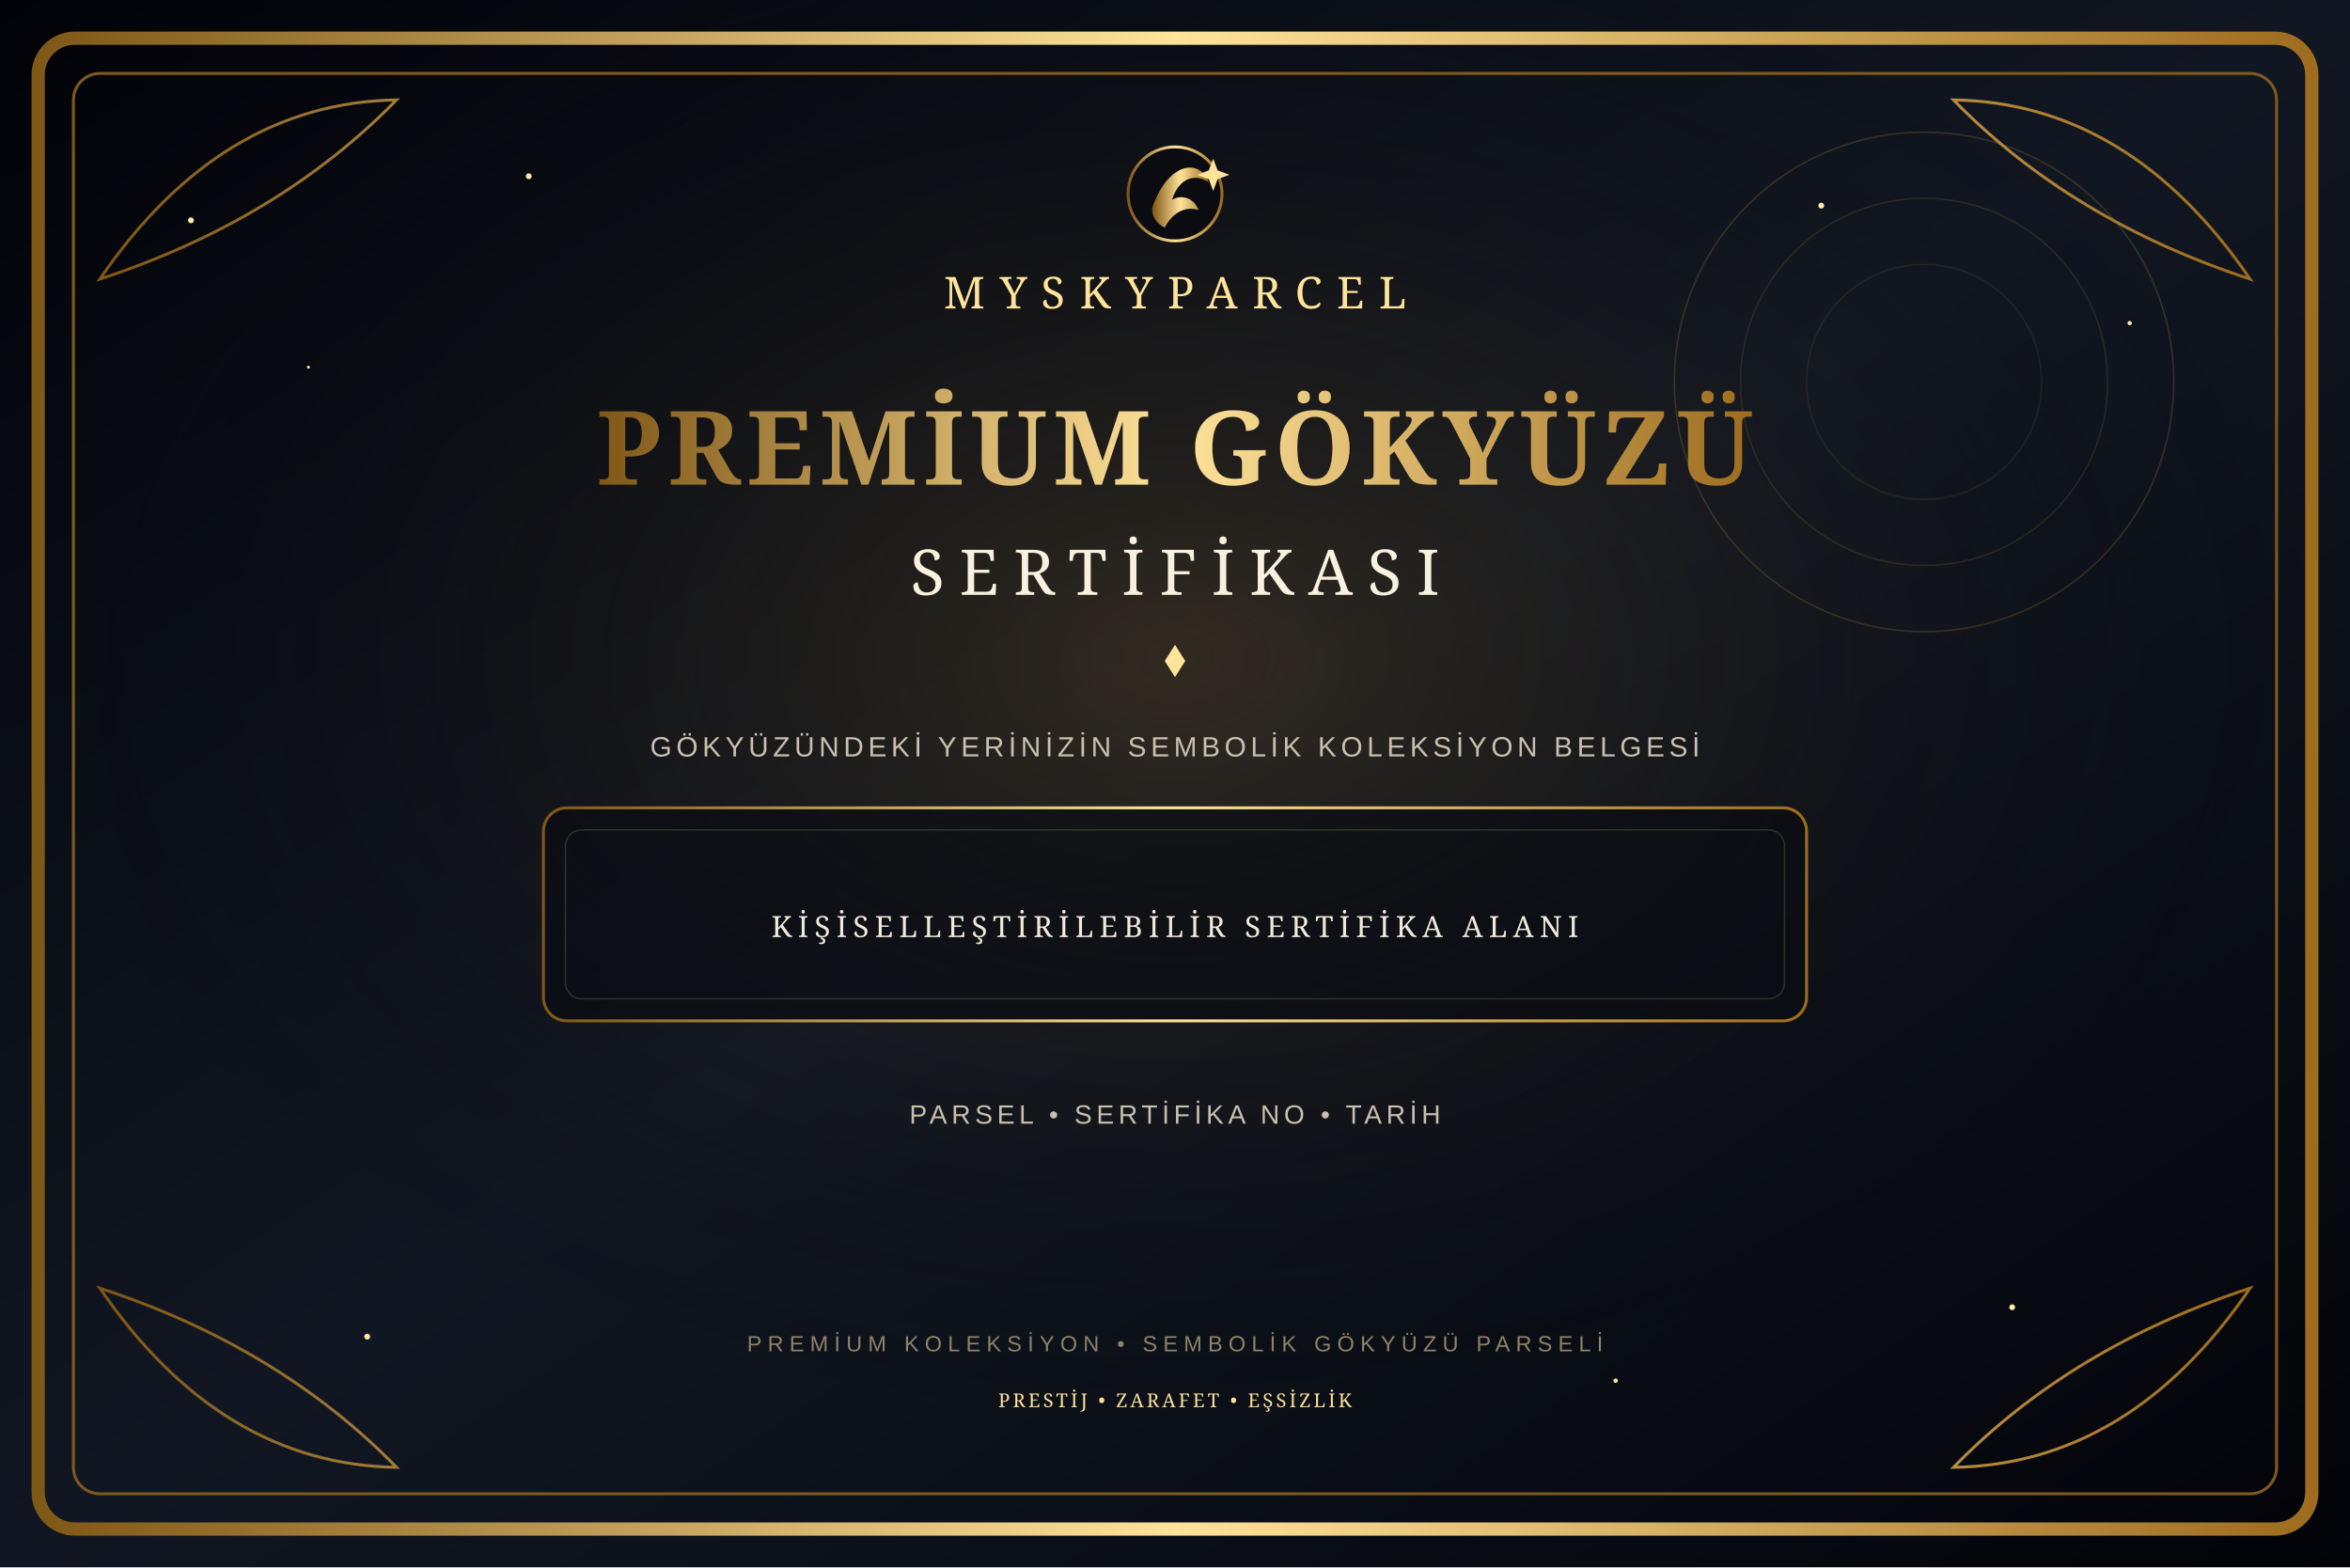
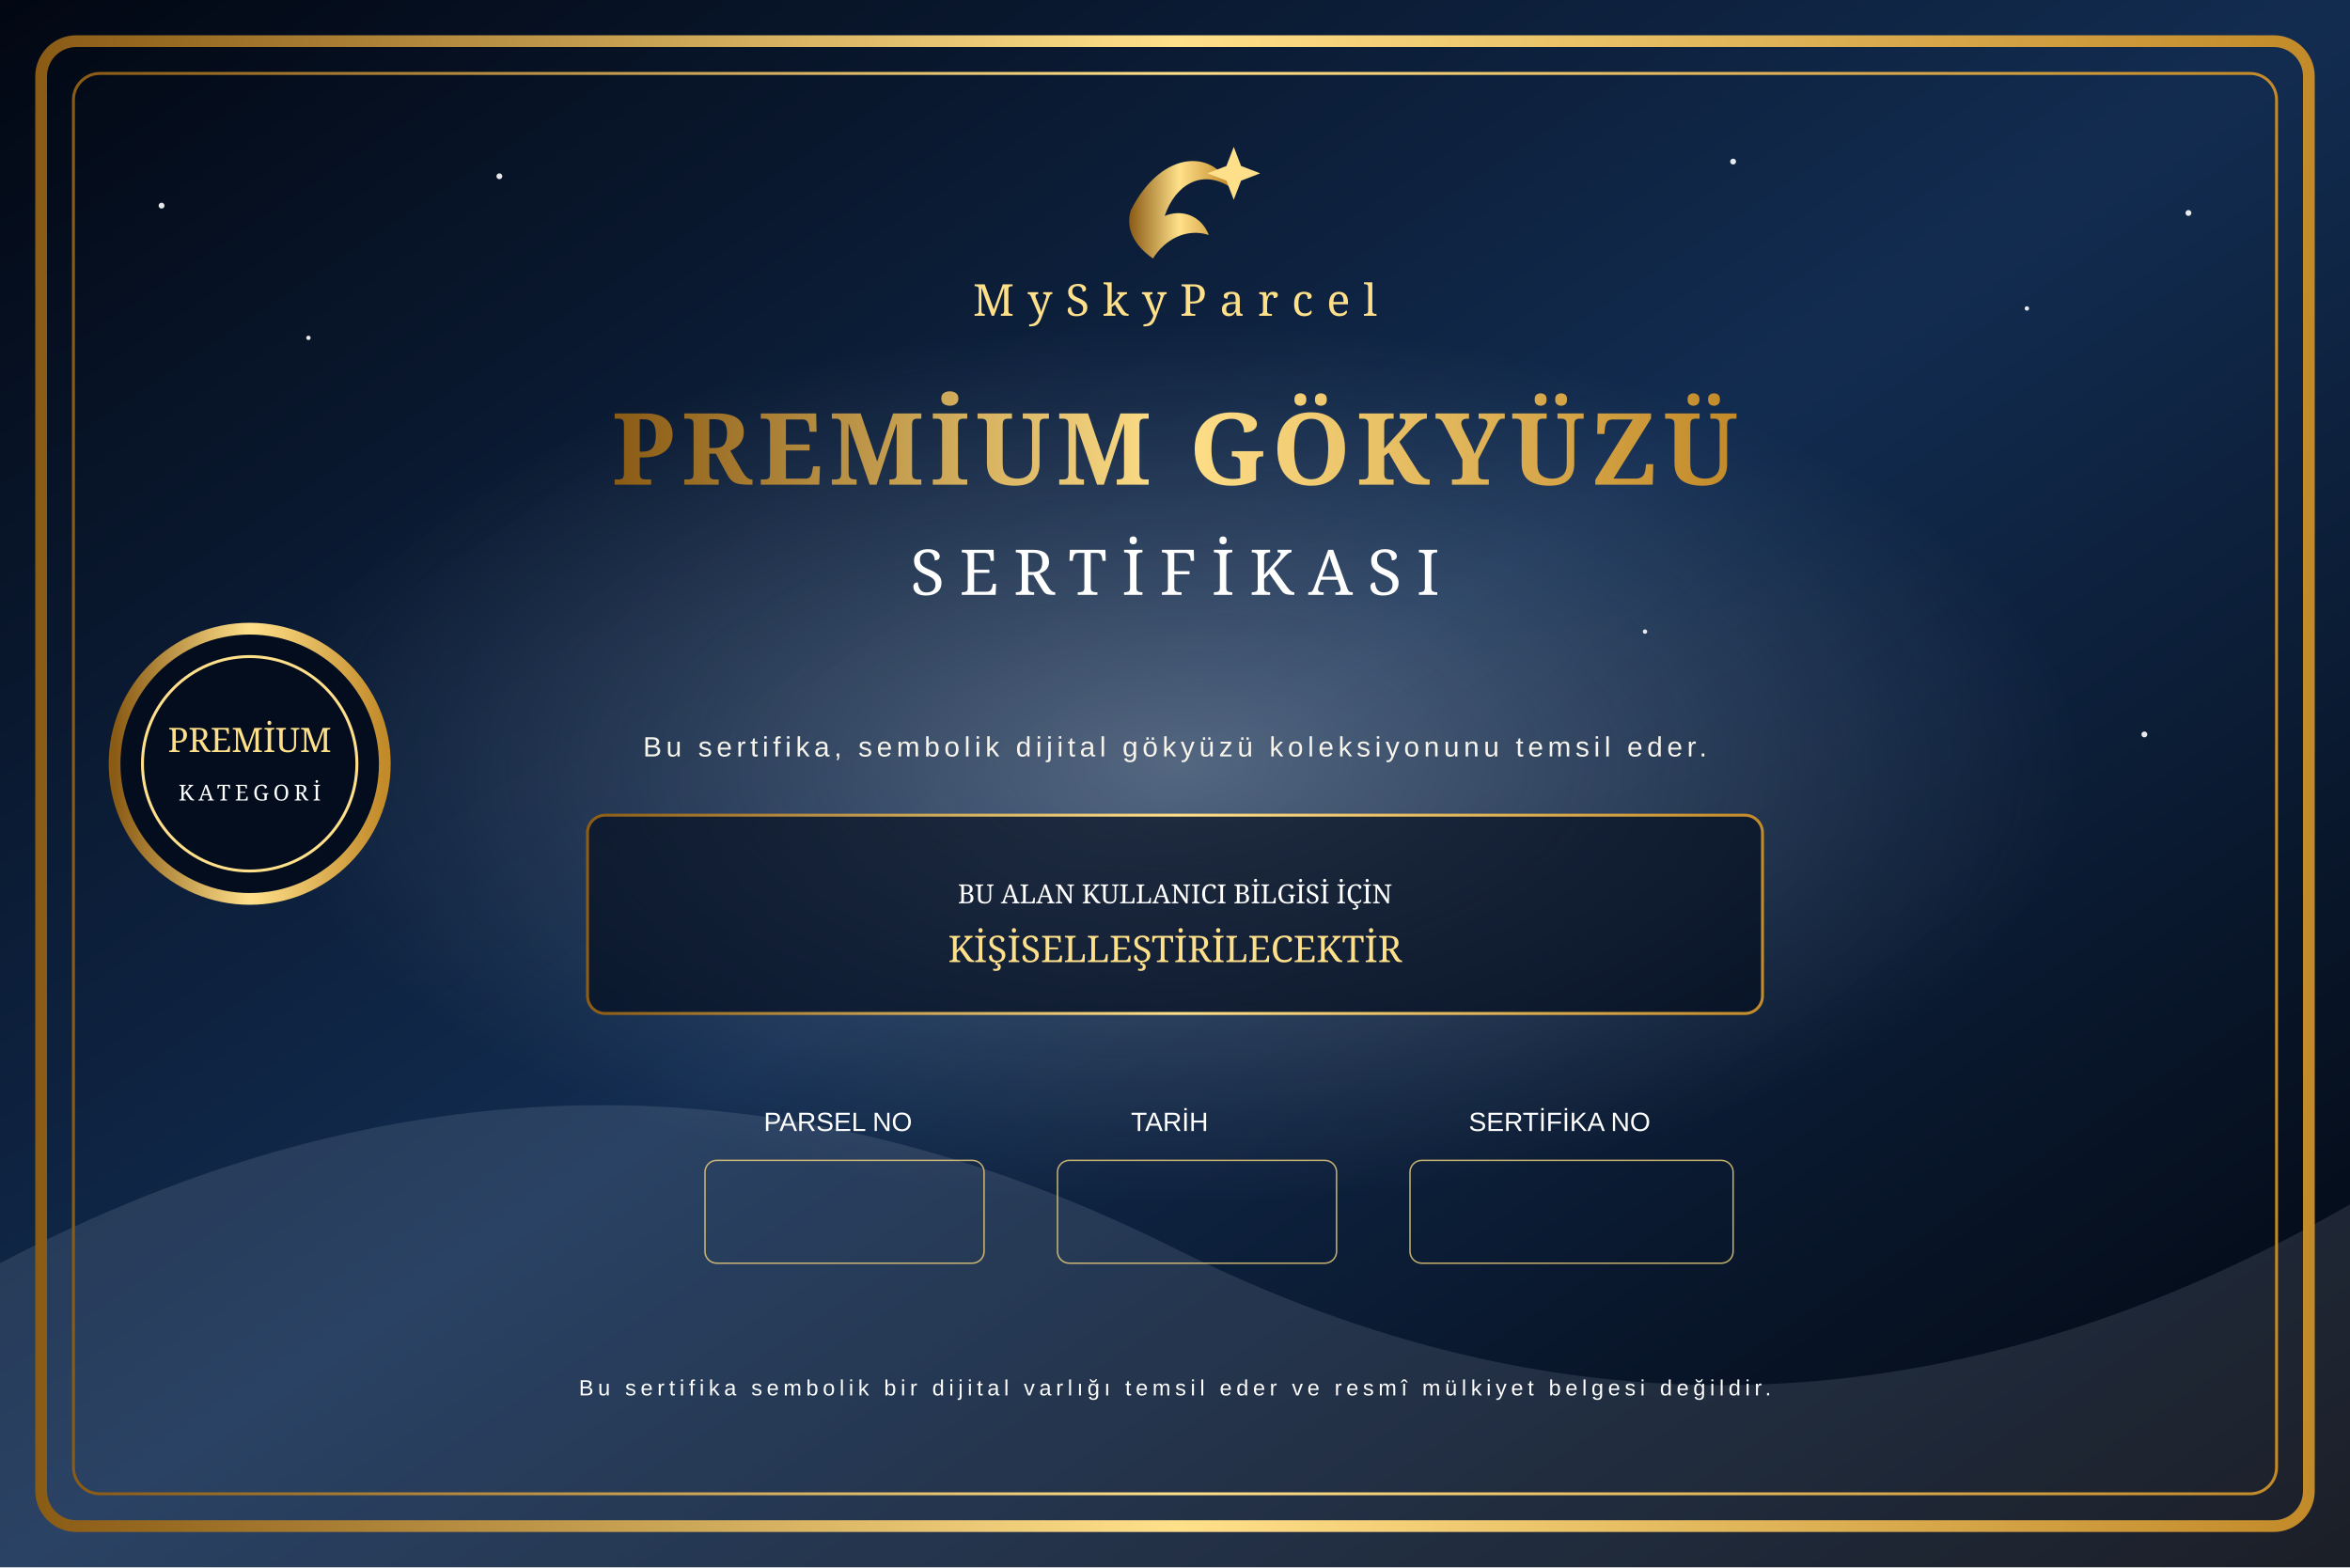
<svg xmlns="http://www.w3.org/2000/svg" viewBox="0 0 1600 1067">
  <defs>
-     <linearGradient id="bg" x1="0" y1="0" x2="1" y2="1">
-       <stop stop-color="#020308" />
-       <stop offset=".5" stop-color="#111722" />
-       <stop offset="1" stop-color="#030409" />
+     <linearGradient id="sky" x1="0" y1="0" x2="1" y2="1">
+       <stop stop-color="#020712" />
+       <stop offset=".5" stop-color="#122c50" />
+       <stop offset="1" stop-color="#01040b" />
    </linearGradient>
-     <radialGradient id="aurora" cx="50%" cy="42%">
-       <stop stop-color="#5f4720" stop-opacity=".42" />
-       <stop offset="1" stop-color="#020308" stop-opacity="0" />
+     <radialGradient id="cloud" cx="50%" cy="50%">
+       <stop stop-color="#fff" stop-opacity=".88" />
+       <stop offset="1" stop-color="#dce8f6" stop-opacity="0" />
    </radialGradient>
    <linearGradient id="gold" x1="0" x2="1">
-       <stop stop-color="#7f5717" />
-       <stop offset=".5" stop-color="#ffe39a" />
-       <stop offset="1" stop-color="#9d6c1e" />
+       <stop stop-color="#8a5b15" />
+       <stop offset=".5" stop-color="#ffe08a" />
+       <stop offset="1" stop-color="#c28a29" />
    </linearGradient>
  </defs>
-   <rect width="1600" height="1067" fill="url(#bg)" />
-   <rect width="1600" height="1067" fill="url(#aurora)" />
-   <g fill="#ffe8a8">
-     <circle cx="130" cy="150" r="2" />
-     <circle cx="210" cy="250" r="1" />
-     <circle cx="360" cy="120" r="2" />
-     <circle cx="1240" cy="140" r="2" />
-     <circle cx="1450" cy="220" r="1.5" />
-     <circle cx="1370" cy="890" r="2" />
-     <circle cx="250" cy="910" r="2" />
-     <circle cx="1100" cy="940" r="1.5" />
+   <rect width="1600" height="1067" fill="url(#sky)" />
+   <g fill="#fff" opacity=".9">
+     <circle cx="110" cy="140" r="2" />
+     <circle cx="210" cy="230" r="1.5" />
+     <circle cx="340" cy="120" r="2" />
+     <circle cx="1180" cy="110" r="2" />
+     <circle cx="1380" cy="210" r="1.5" />
+     <circle cx="1490" cy="145" r="2" />
+     <circle cx="1120" cy="430" r="1.5" />
+     <circle cx="1460" cy="500" r="2" />
  </g>
-   <circle cx="1310" cy="260" r="170" fill="none" stroke="#d1a34b" stroke-width="1" opacity=".2" />
-   <circle cx="1310" cy="260" r="125" fill="none" stroke="#d1a34b" stroke-width="1" opacity=".14" />
-   <circle cx="1310" cy="260" r="80" fill="none" stroke="#d1a34b" stroke-width="1" opacity=".1" />
-   <rect x="26" y="26" width="1548" height="1015" rx="25" fill="none" stroke="url(#gold)" stroke-width="9" />
-   <rect x="50" y="50" width="1500" height="967" rx="18" fill="none" stroke="#7c5a20" stroke-width="2" />
-   <path d="M68 190 Q150 70 270 68 Q190 150 68 190Z M1532 190 Q1450 70 1330 68 Q1410 150 1532 190Z M68 877 Q150 997 270 999 Q190 917 68 877Z M1532 877 Q1450 997 1330 999 Q1410 917 1532 877Z" fill="none" stroke="url(#gold)" stroke-width="2" />
-   <g transform="translate(800 132)">
-     <circle r="32" fill="#0a0c12" stroke="url(#gold)" stroke-width="2" />
-     <path d="M-15 8 C-4 -22 17 -24 23 -8 C12 -15 2 -9 -2 4 C5 0 13 3 16 11 C7 8 -2 13 -7 23 C-13 20 -17 14 -15 8Z" fill="url(#gold)" />
-     <path d="M26 -24 l3 8 8 3-8 3-3 8-3-8-8-3 8-3z" fill="#ffe39a" />
+   <ellipse cx="800" cy="520" rx="620" ry="300" fill="url(#cloud)" opacity=".32" />
+   <path d="M0 860 Q400 650 800 850 T1600 820 V1067 H0Z" fill="#dce8f3" opacity=".12" />
+   <g fill="none" stroke="url(#gold)">
+     <rect x="28" y="28" width="1544" height="1011" rx="24" stroke-width="8" />
+     <rect x="50" y="50" width="1500" height="967" rx="18" stroke-width="2" />
  </g>
-   <text x="800" y="210" text-anchor="middle" fill="#ffe39a" font-family="Georgia,serif" font-size="30" letter-spacing="10">MYSKYPARCEL</text>
-   <text x="800" y="330" text-anchor="middle" fill="url(#gold)" font-family="Georgia,serif" font-size="70" font-weight="700" letter-spacing="4">PREMİUM GÖKYÜZÜ</text>
-   <text x="800" y="405" text-anchor="middle" fill="#f8f1df" font-family="Georgia,serif" font-size="43" letter-spacing="10">SERTİFİKASI</text>
-   <g stroke="url(#gold)" fill="none">
-     <path d="M410 450 H680" />
-     <path d="M920 450 H1190" />
+   <g transform="translate(800 135)">
+     <path d="M-30 8 C-8 -35 28 -32 37 -8 C18 -20 0 -9 -7 12 C5 7 18 12 23 25 C8 20 -7 28 -15 41 C-28 32 -34 20 -30 8Z" fill="url(#gold)" />
+     <path d="M40 -35l5 13 13 5-13 5-5 13-5-13-13-5 13-5z" fill="#ffe08a" />
  </g>
-   <path d="M800 439 l7 11 -7 11 -7-11z" fill="#ffe39a" />
-   <text x="800" y="515" text-anchor="middle" fill="#c7c0ae" font-family="Arial,sans-serif" font-size="19" letter-spacing="3">GÖKYÜZÜNDEKİ YERİNİZİN SEMBOLİK KOLEKSİYON BELGESİ</text>
-   <rect x="370" y="550" width="860" height="145" rx="16" fill="#080b12" fill-opacity=".65" stroke="url(#gold)" stroke-width="2" />
-   <rect x="385" y="565" width="830" height="115" rx="11" fill="none" stroke="#ffe39a" stroke-opacity=".16" />
-   <text x="800" y="638" text-anchor="middle" fill="#f1eadb" font-family="Georgia,serif" font-size="20" letter-spacing="4">KİŞİSELLEŞTİRİLEBİLİR SERTİFİKA ALANI</text>
-   <text x="800" y="765" text-anchor="middle" fill="#c9c0ac" font-family="Arial,sans-serif" font-size="18" letter-spacing="3">PARSEL • SERTİFİKA NO • TARİH</text>
-   <text x="800" y="920" text-anchor="middle" fill="#8f8265" font-family="Arial,sans-serif" font-size="15" letter-spacing="4">PREMİUM KOLEKSİYON • SEMBOLİK GÖKYÜZÜ PARSELİ</text>
-   <text x="800" y="958" text-anchor="middle" fill="#ffe39a" font-family="Georgia,serif" font-size="13" letter-spacing="2">PRESTİJ • ZARAFET • EŞSİZLİK</text>
+   <text x="800" y="215" text-anchor="middle" fill="#ffe08a" font-family="Georgia,serif" font-size="30" letter-spacing="9">MySkyParcel</text>
+   <text x="800" y="330" text-anchor="middle" fill="url(#gold)" font-family="Georgia,serif" font-size="68" font-weight="700" letter-spacing="4">PREMİUM GÖKYÜZÜ</text>
+   <text x="800" y="405" text-anchor="middle" fill="#fff" font-family="Georgia,serif" font-size="43" letter-spacing="10">SERTİFİKASI</text>
+   <g stroke="url(#gold)" stroke-width="2">
+     <path d="M430 450H680" />
+     <path d="M920 450H1170" />
+   </g>
+   <text x="800" y="515" text-anchor="middle" fill="#f7f4ec" font-family="Arial,sans-serif" font-size="19" letter-spacing="3">Bu sertifika, sembolik dijital gökyüzü koleksiyonunu temsil eder.</text>
+   <circle cx="170" cy="520" r="92" fill="#030d1e" stroke="url(#gold)" stroke-width="8" />
+   <circle cx="170" cy="520" r="73" fill="none" stroke="#ffe08a" stroke-width="2" />
+   <text x="170" y="512" text-anchor="middle" fill="#ffe08a" font-family="Georgia,serif" font-size="23">PREMİUM</text>
+   <text x="170" y="545" text-anchor="middle" fill="#fff" font-family="Georgia,serif" font-size="15" letter-spacing="3">KATEGORİ</text>
+   <rect x="400" y="555" width="800" height="135" rx="12" fill="#020b1a" fill-opacity=".62" stroke="url(#gold)" stroke-width="2" />
+   <text x="800" y="615" text-anchor="middle" fill="#fff" font-family="Georgia,serif" font-size="18">BU ALAN KULLANICI BİLGİSİ İÇİN</text>
+   <text x="800" y="655" text-anchor="middle" fill="#ffe08a" font-family="Georgia,serif" font-size="25">KİŞİSELLEŞTİRİLECEKTİR</text>
+   <g fill="#fff">
+     <text x="520" y="770" font-family="Arial" font-size="18">PARSEL NO</text>
+     <text x="770" y="770" font-family="Arial" font-size="18">TARİH</text>
+     <text x="1000" y="770" font-family="Arial" font-size="18">SERTİFİKA NO</text>
+   </g>
+   <g fill="none" stroke="#f1d27d" opacity=".8">
+     <rect x="480" y="790" width="190" height="70" rx="8" />
+     <rect x="720" y="790" width="190" height="70" rx="8" />
+     <rect x="960" y="790" width="220" height="70" rx="8" />
+   </g>
+   <text x="800" y="950" text-anchor="middle" fill="#fff" font-family="Arial" font-size="15" letter-spacing="3">Bu sertifika sembolik bir dijital varlığı temsil eder ve resmî mülkiyet belgesi değildir.</text>
</svg>
